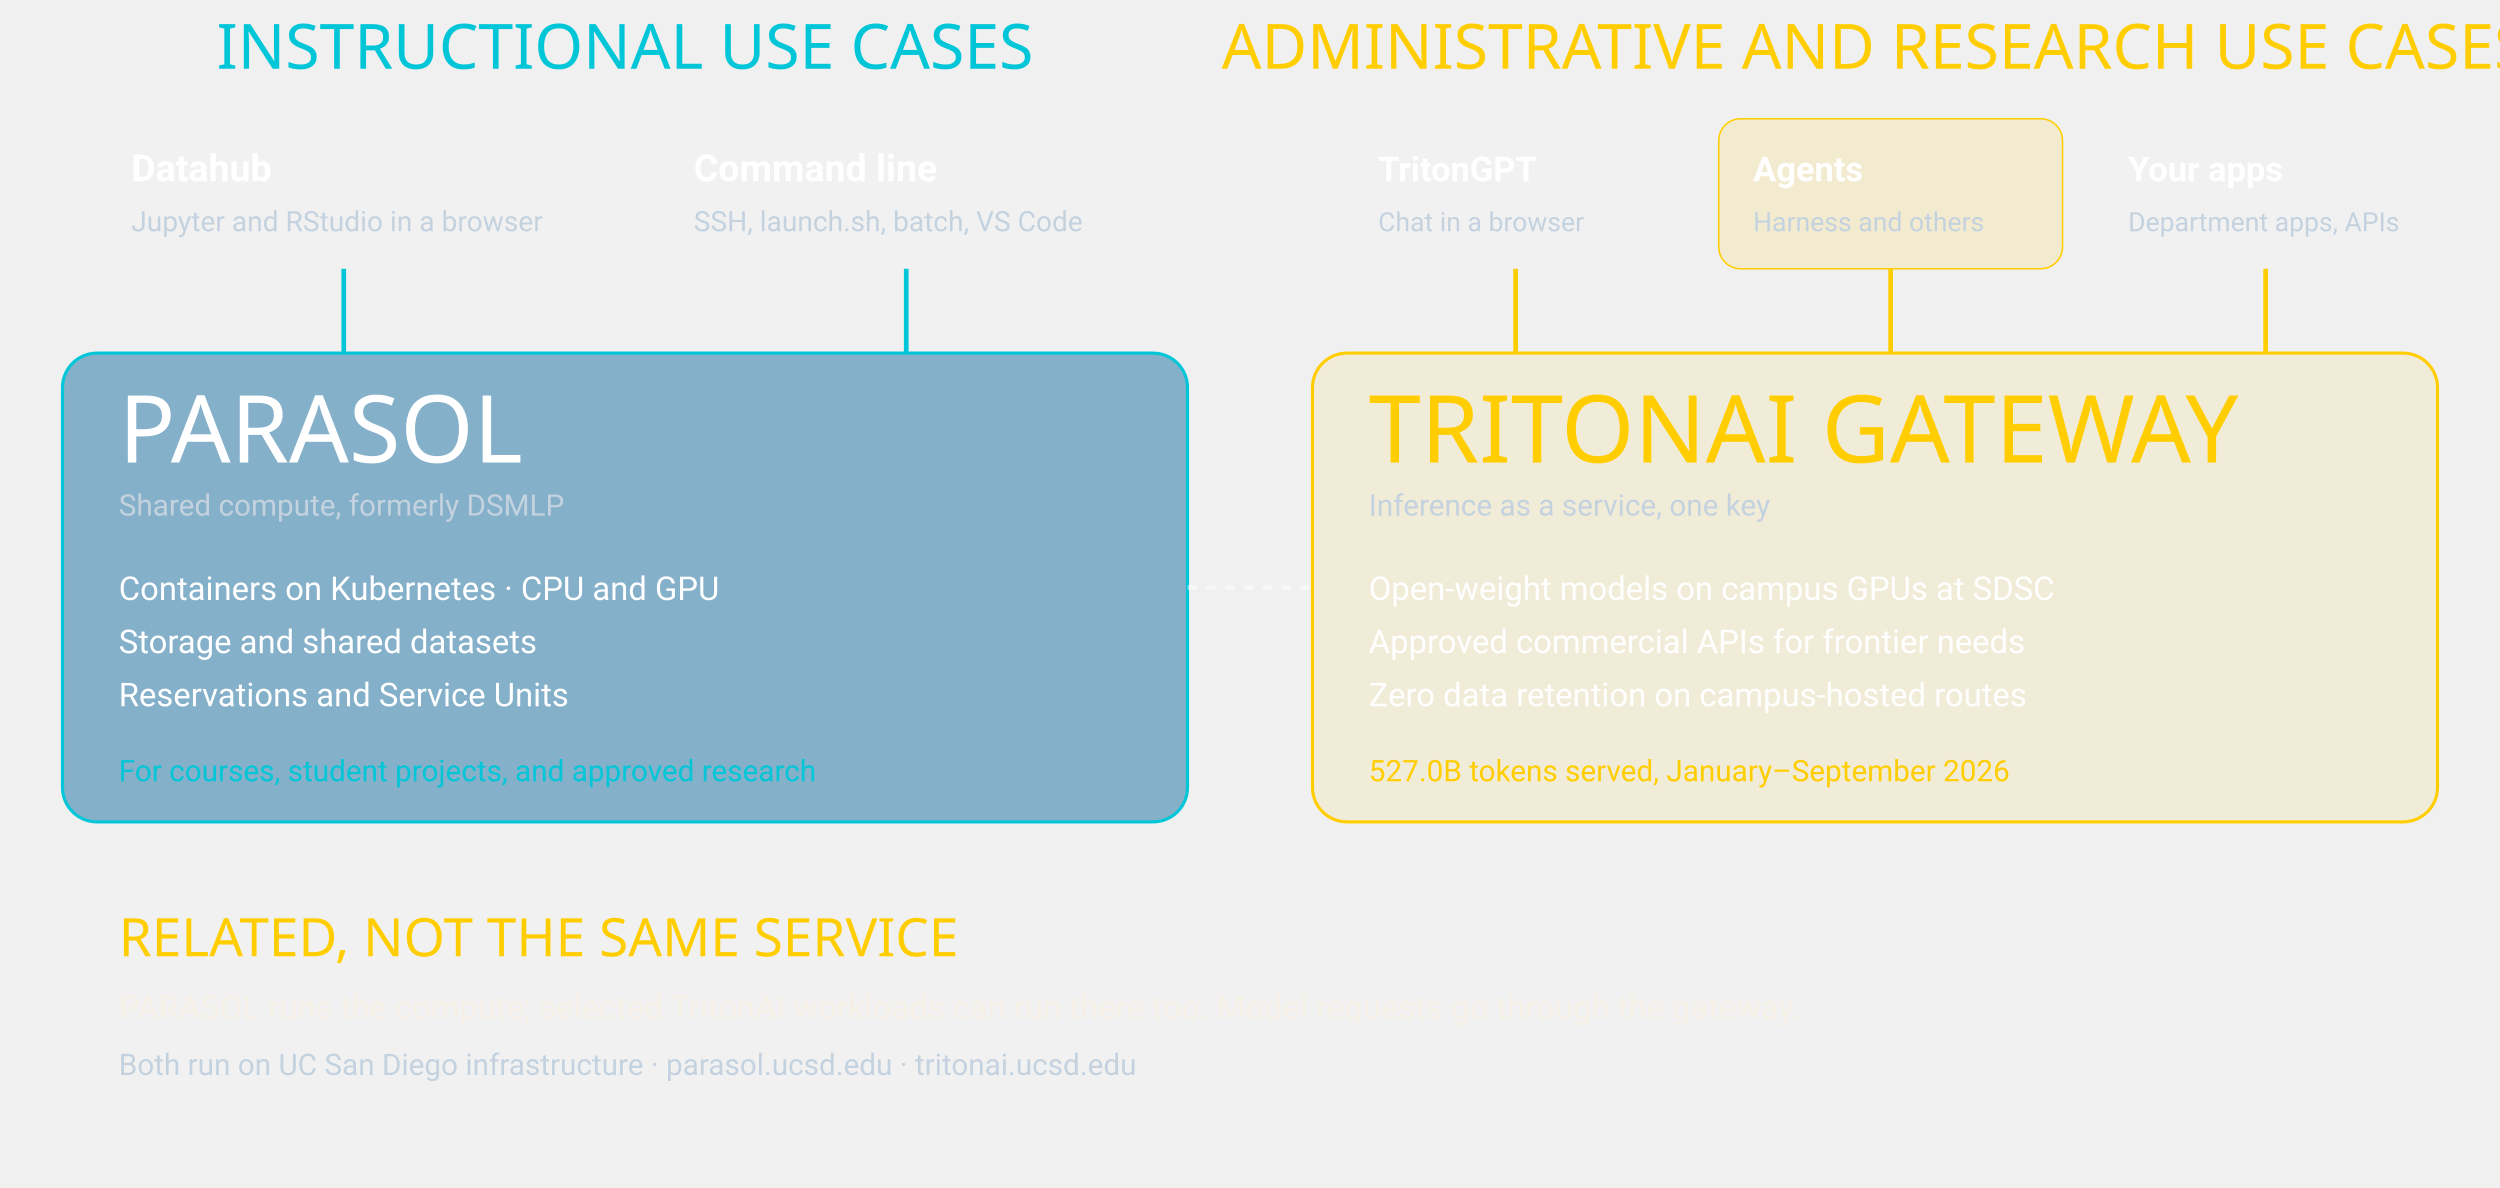
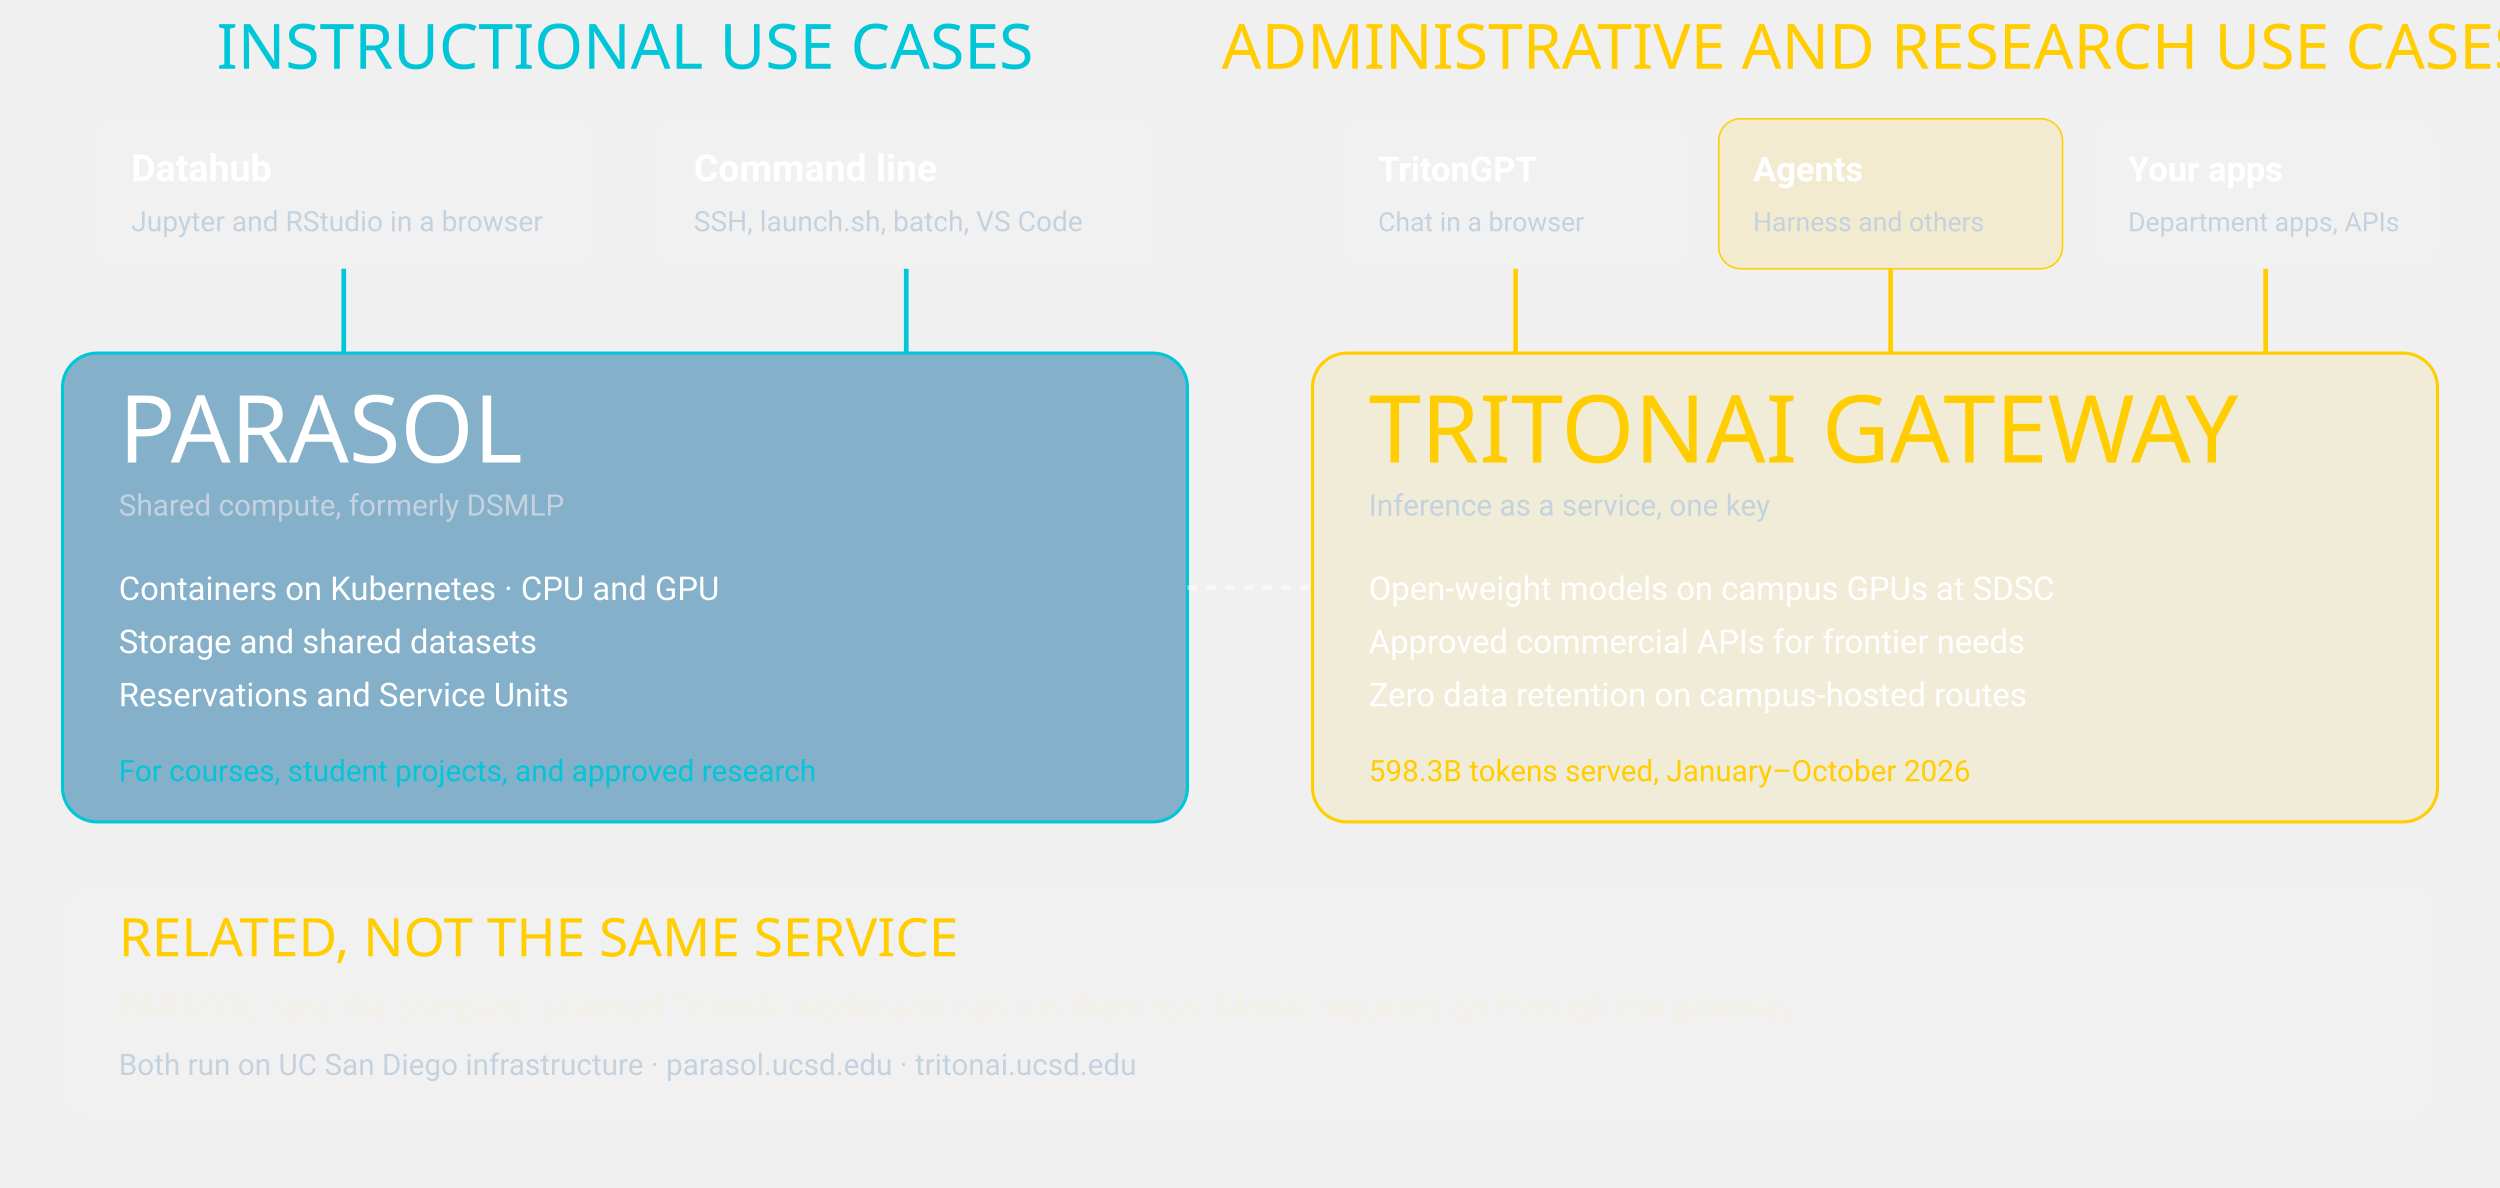
<svg xmlns="http://www.w3.org/2000/svg" viewBox="0 0 1600 760" preserveAspectRatio="xMidYMid meet" font-family="Roboto, Arial, sans-serif">
  <text x="400" y="44" fill="#00C6D7" font-family="Teko, sans-serif" font-size="40" text-anchor="middle">INSTRUCTIONAL USE CASES</text>
  <text x="1200" y="44" fill="#FFCD00" font-family="Teko, sans-serif" font-size="40" text-anchor="middle">ADMINISTRATIVE AND RESEARCH USE CASES</text>
  <g>
    <rect x="60" y="76" width="320" height="96" rx="14" fill="#ffffff" fill-opacity=".07" />
    <text x="84" y="116" fill="#ffffff" font-size="24" font-weight="700">Datahub</text>
    <text x="84" y="148" fill="#c4d2df" font-size="18">Jupyter and RStudio in a browser</text>
    <rect x="420" y="76" width="320" height="96" rx="14" fill="#ffffff" fill-opacity=".07" />
    <text x="444" y="116" fill="#ffffff" font-size="24" font-weight="700">Command line</text>
    <text x="444" y="148" fill="#c4d2df" font-size="18">SSH, launch.sh, batch, VS Code</text>
  </g>
  <g>
    <rect x="860" y="76" width="220" height="96" rx="14" fill="#ffffff" fill-opacity=".07" />
    <text x="882" y="116" fill="#ffffff" font-size="22" font-weight="700">TritonGPT</text>
    <text x="882" y="148" fill="#c4d2df" font-size="17">Chat in a browser</text>
    <rect x="1100" y="76" width="220" height="96" rx="14" fill="#FFCD00" fill-opacity=".14" stroke="#FFCD00" />
    <text x="1122" y="116" fill="#ffffff" font-size="22" font-weight="700">Agents</text>
    <text x="1122" y="148" fill="#c4d2df" font-size="17">Harness and others</text>
    <rect x="1340" y="76" width="220" height="96" rx="14" fill="#ffffff" fill-opacity=".07" />
    <text x="1362" y="116" fill="#ffffff" font-size="22" font-weight="700">Your apps</text>
    <text x="1362" y="148" fill="#c4d2df" font-size="17">Department apps, APIs</text>
  </g>
  <g stroke-width="3" fill="none">
    <path d="M 220 172 L 220 226" stroke="#00C6D7" />
    <path d="M 580 172 L 580 226" stroke="#00C6D7" />
    <path d="M 970 172 L 970 226" stroke="#FFCD00" />
    <path d="M 1210 172 L 1210 226" stroke="#FFCD00" />
    <path d="M 1450 172 L 1450 226" stroke="#FFCD00" />
  </g>
  <rect x="40" y="226" width="720" height="300" rx="22" fill="#00629B" fill-opacity=".45" stroke="#00C6D7" stroke-width="2" />
  <text x="76" y="296" fill="#ffffff" font-family="Teko, sans-serif" font-size="60">PARASOL</text>
  <text x="76" y="330" fill="#c4d2df" font-size="19">Shared compute, formerly DSMLP</text>
  <g font-size="21" fill="#ffffff">
    <text x="76" y="384">Containers on Kubernetes · CPU and GPU</text>
    <text x="76" y="418">Storage and shared datasets</text>
    <text x="76" y="452">Reservations and Service Units</text>
  </g>
  <text x="76" y="500" fill="#00C6D7" font-size="19">For courses, student projects, and approved research</text>
  <rect x="840" y="226" width="720" height="300" rx="22" fill="#FFCD00" fill-opacity=".1" stroke="#FFCD00" stroke-width="2" />
  <text x="876" y="296" fill="#FFCD00" font-family="Teko, sans-serif" font-size="60">TRITONAI GATEWAY</text>
  <text x="876" y="330" fill="#c4d2df" font-size="19">Inference as a service, one key</text>
  <g font-size="21" fill="#ffffff">
    <text x="876" y="384">Open-weight models on campus GPUs at SDSC</text>
    <text x="876" y="418">Approved commercial APIs for frontier needs</text>
    <text x="876" y="452">Zero data retention on campus-hosted routes</text>
  </g>
-   <text x="876" y="500" fill="#FFCD00" font-size="19">527.0B tokens served, January–September 2026</text>
+   <text x="876" y="500" fill="#FFCD00" font-size="19">598.3B tokens served, January–October 2026</text>
  <path d="M 760 376 L 840 376" stroke="#ffffff" stroke-opacity=".5" stroke-width="3" stroke-dasharray="6 6" />
  <rect x="40" y="566" width="1520" height="150" rx="20" fill="#ffffff" fill-opacity=".05" />
  <text x="76" y="612" fill="#FFCD00" font-family="Teko, sans-serif" font-size="34">RELATED, NOT THE SAME SERVICE</text>
  <text x="76" y="652" fill="#f5f0e6" font-size="21">PARASOL runs the compute; selected TritonAI workloads can run there too. Model requests go through the gateway.</text>
  <text x="76" y="688" fill="#c4d2df" font-size="19">Both run on UC San Diego infrastructure · parasol.ucsd.edu · tritonai.ucsd.edu</text>
</svg>
